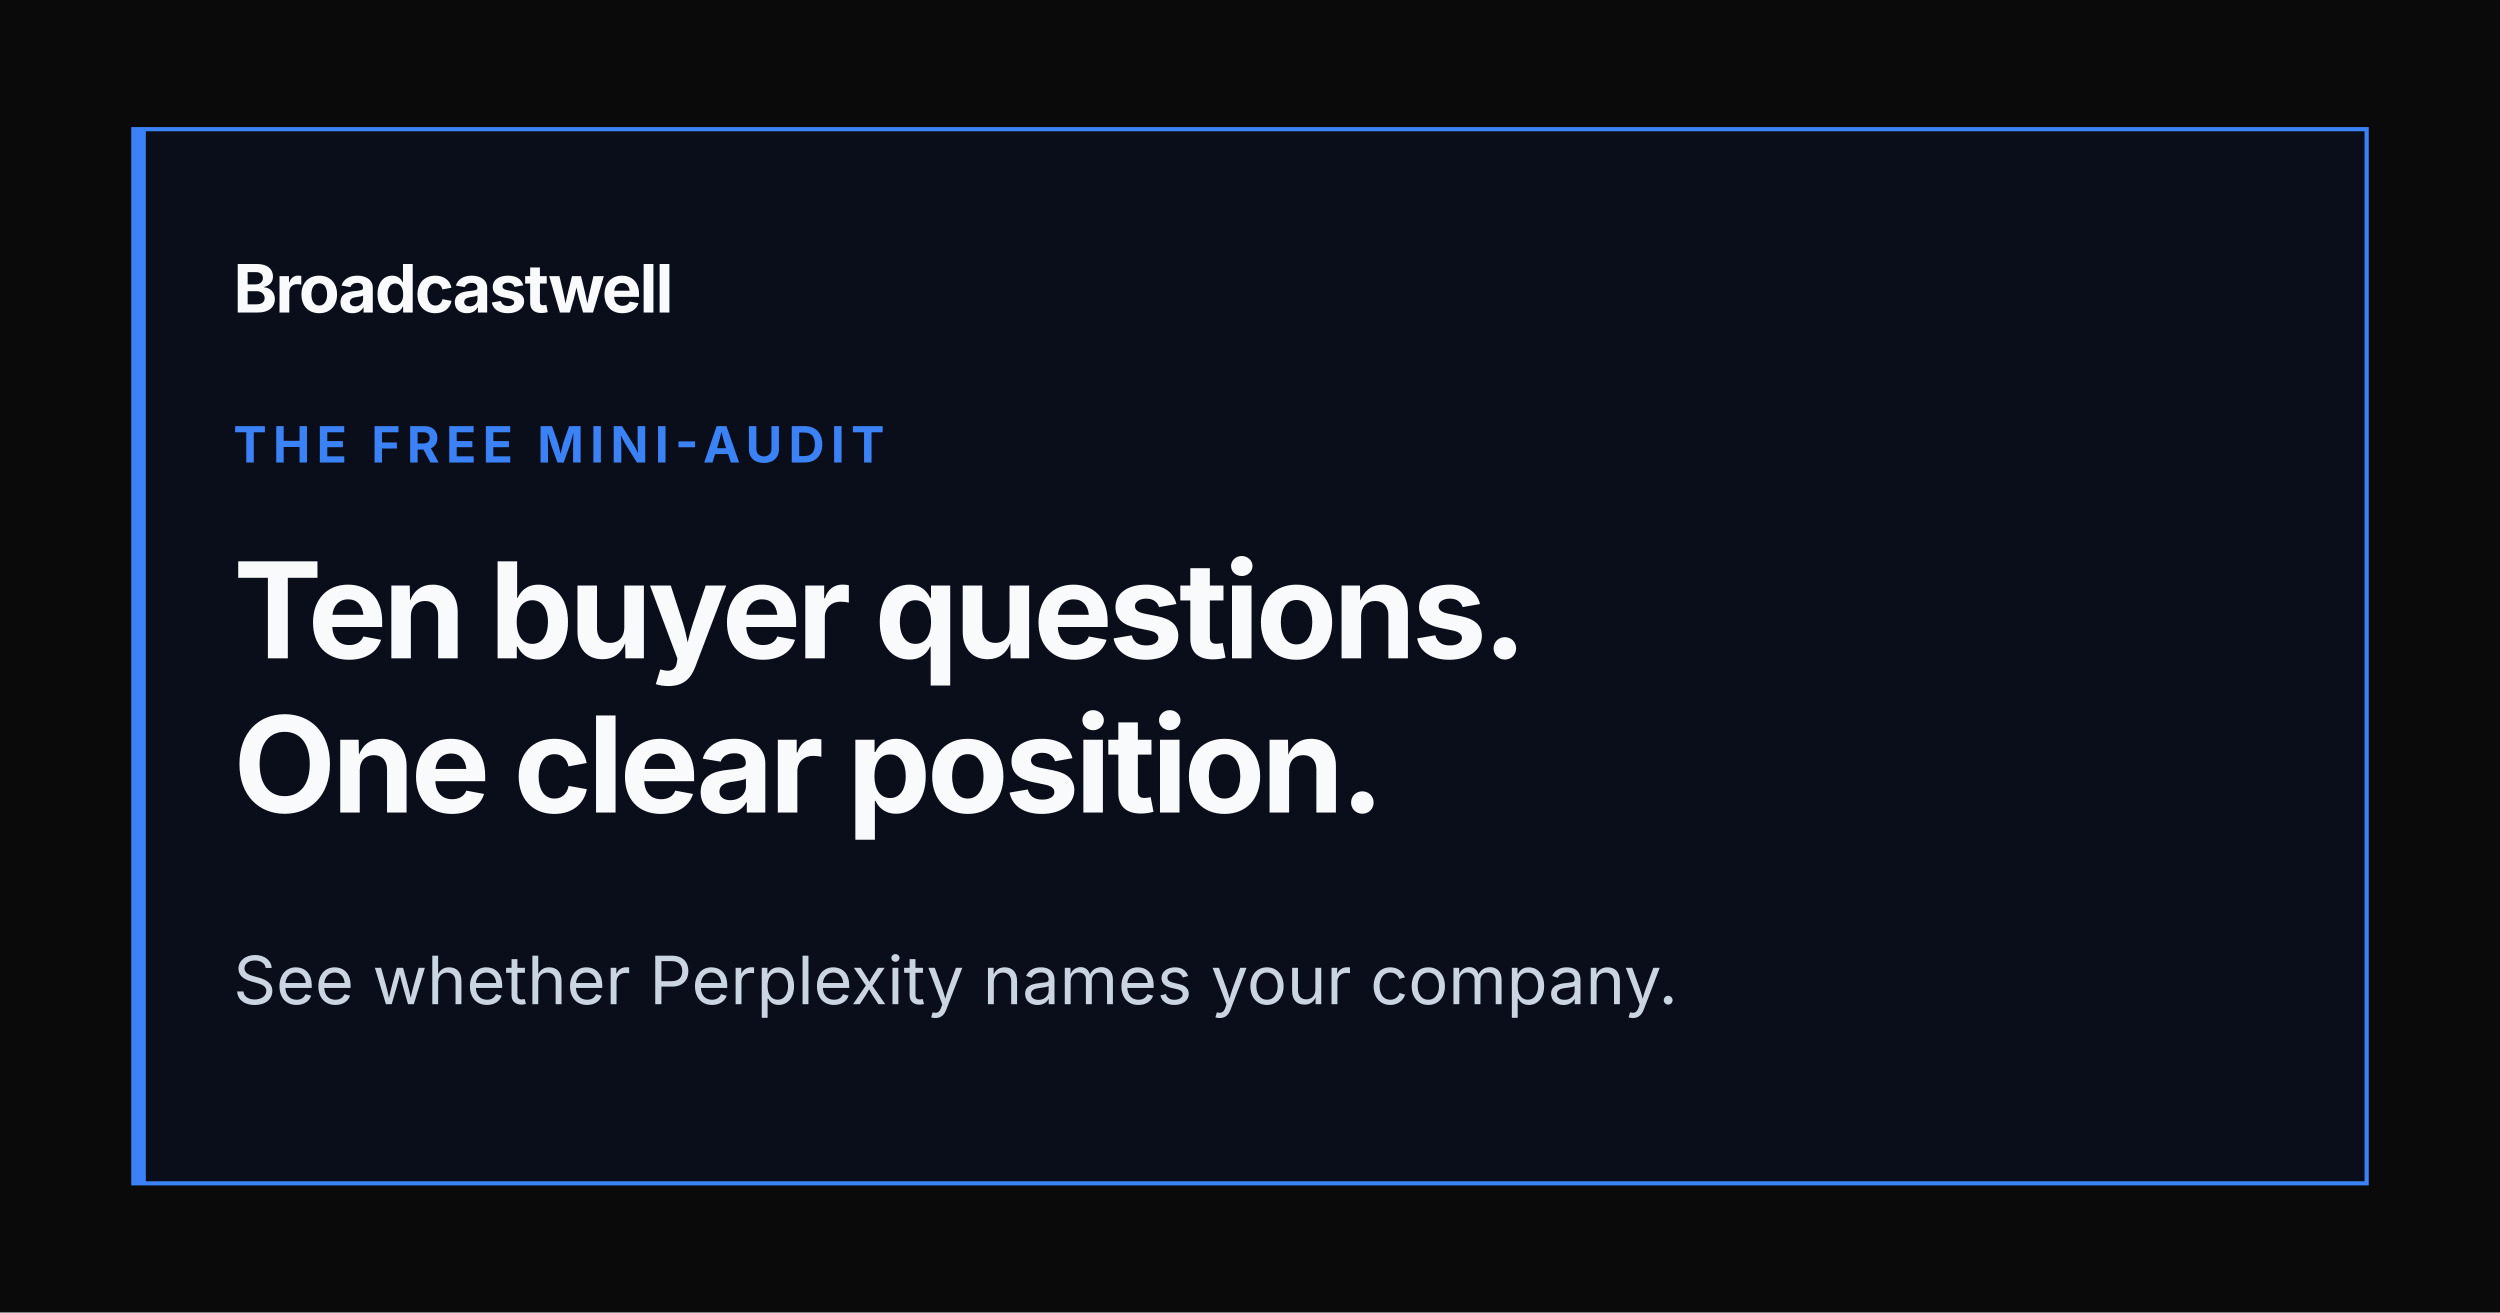
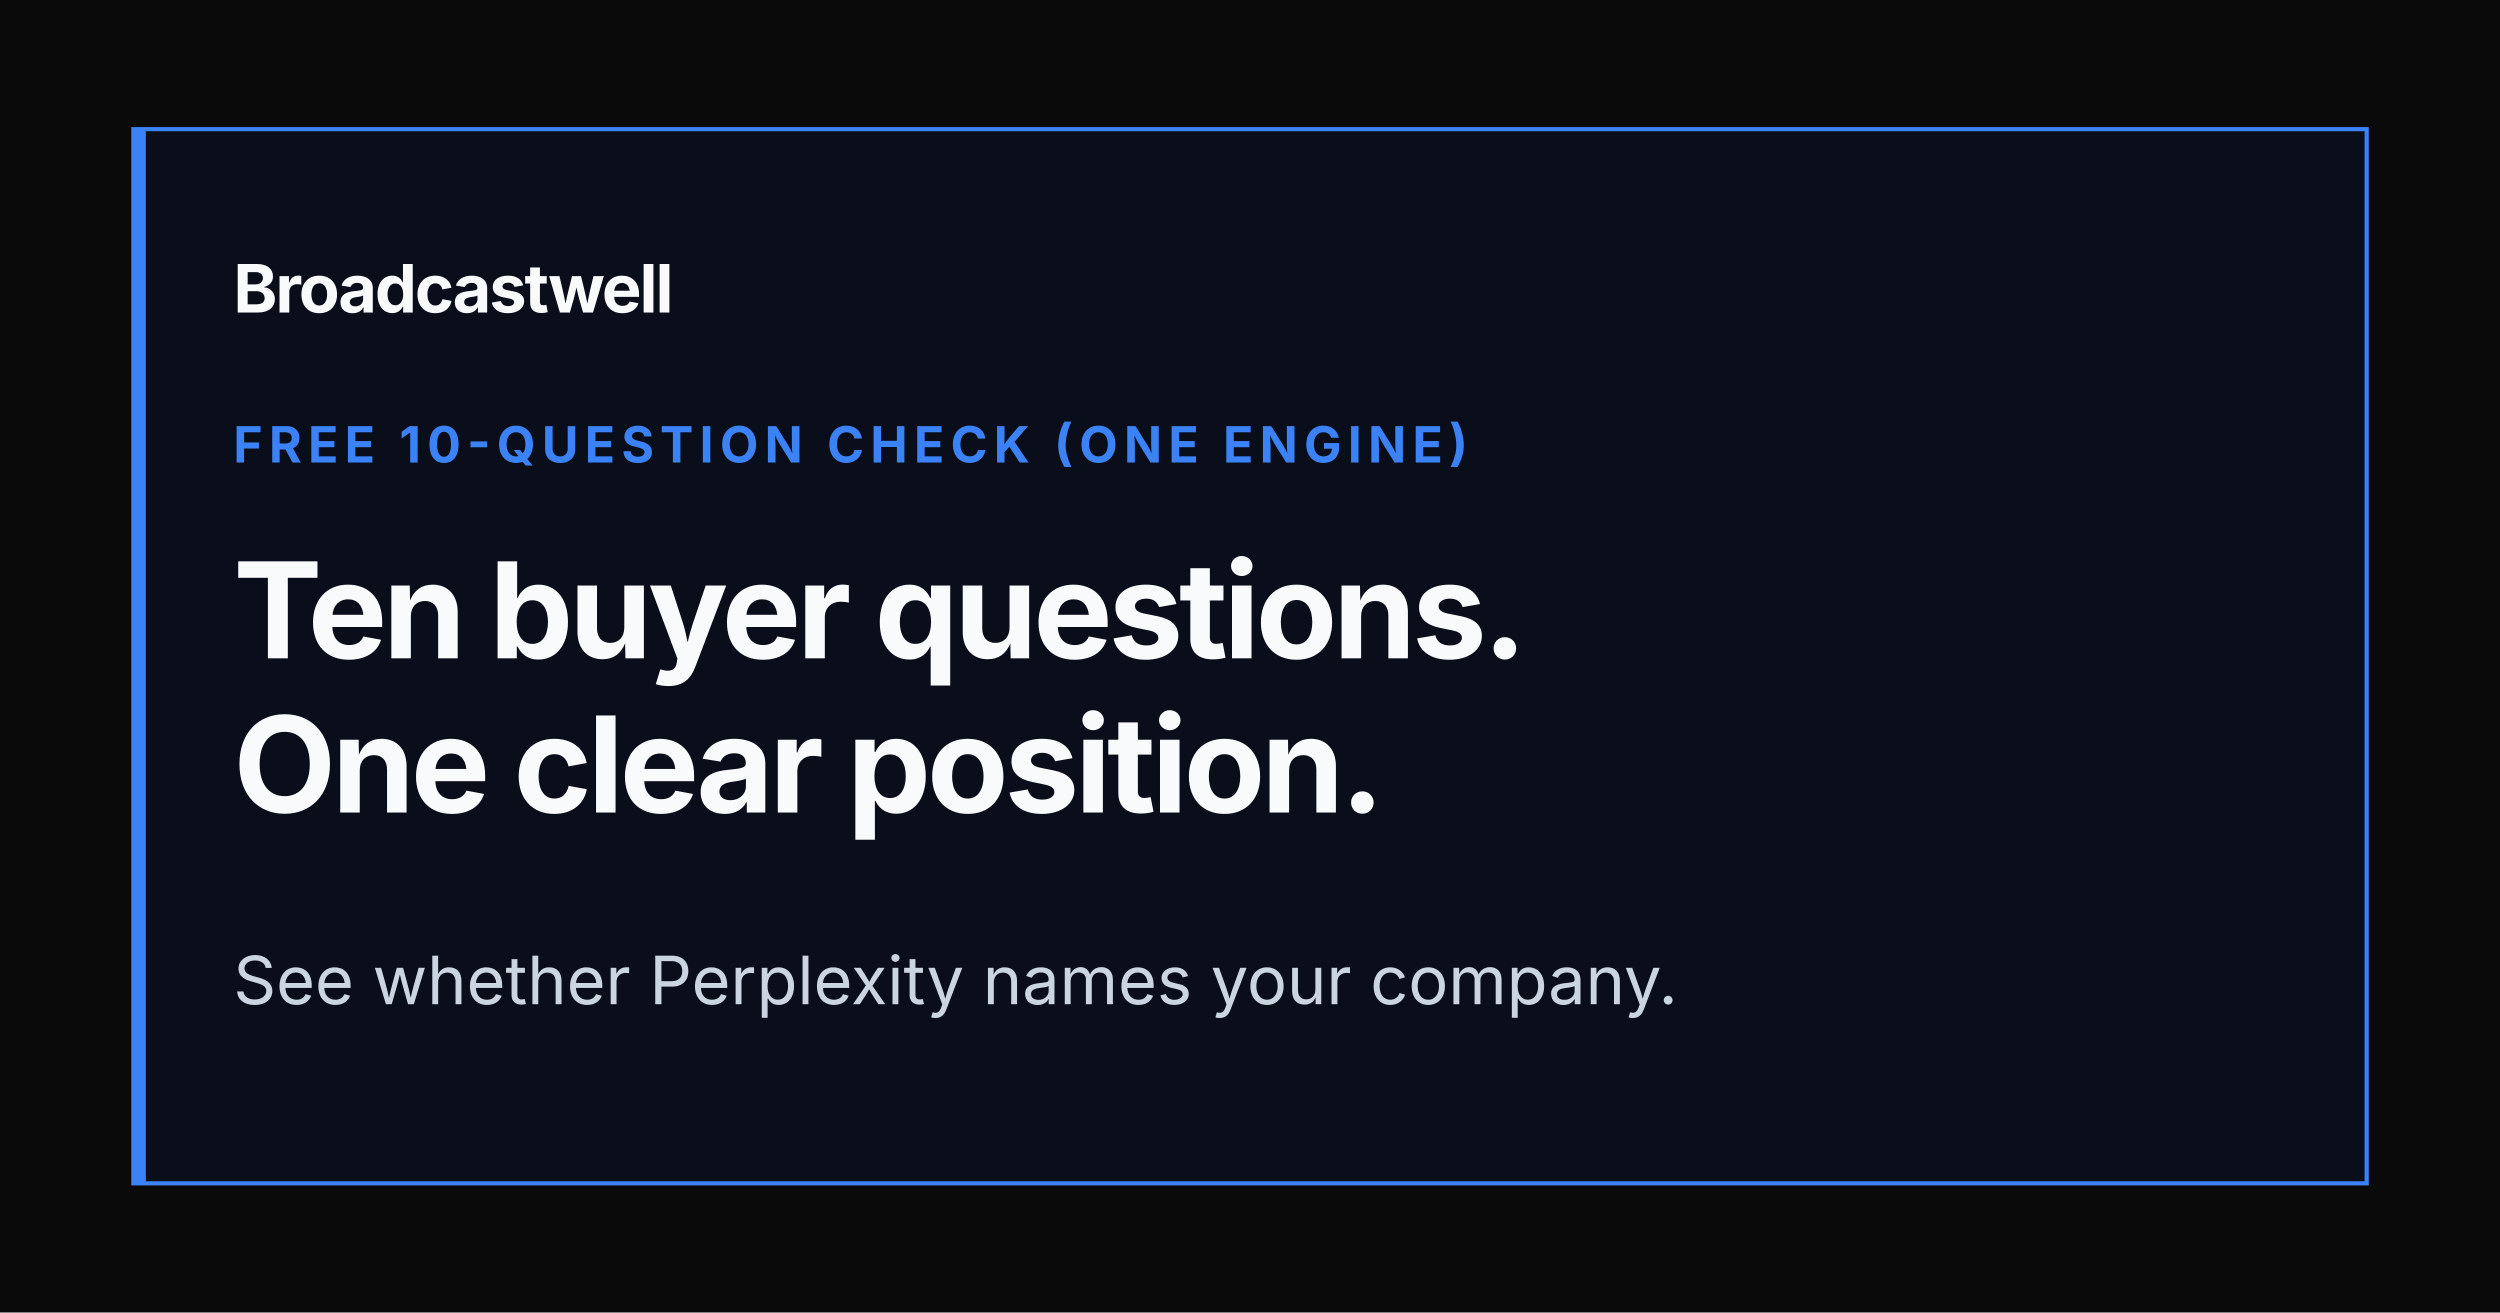
<svg xmlns="http://www.w3.org/2000/svg" width="1200" height="630" viewBox="0 0 1200 630" role="img" aria-labelledby="title desc">
  <rect width="1200" height="630" fill="#0A0A0B" />
  <rect x="64" y="62" width="1072" height="506" fill="#0A0E1A" stroke="#3B82F6" stroke-width="2" />
  <rect x="64" y="62" width="6" height="506" fill="#3B82F6" />
  <text x="112" y="150" fill="#F8FAFC" font-family="Inter, sans-serif" font-size="32" font-weight="700" letter-spacing="-1">Broadcastwell</text>
-   <text x="112" y="222" fill="#3B82F6" font-family="Inter, sans-serif" font-size="24" font-weight="700" letter-spacing="3">THE FREE MINI-AUDIT</text>
+   <text x="112" y="222" fill="#3B82F6" font-family="Inter, sans-serif" font-size="24" font-weight="700" letter-spacing="3">FREE 10-QUESTION CHECK (ONE ENGINE)</text>
  <text x="112" y="316" fill="#F8FAFC" font-family="Inter, sans-serif" font-size="64" font-weight="700" letter-spacing="-2">Ten buyer questions.</text>
  <text x="112" y="390" fill="#F8FAFC" font-family="Inter, sans-serif" font-size="64" font-weight="700" letter-spacing="-2">One clear position.</text>
  <text x="112" y="482" fill="#CBD5E1" font-family="Inter, sans-serif" font-size="32">See whether Perplexity names your company.</text>
</svg>
